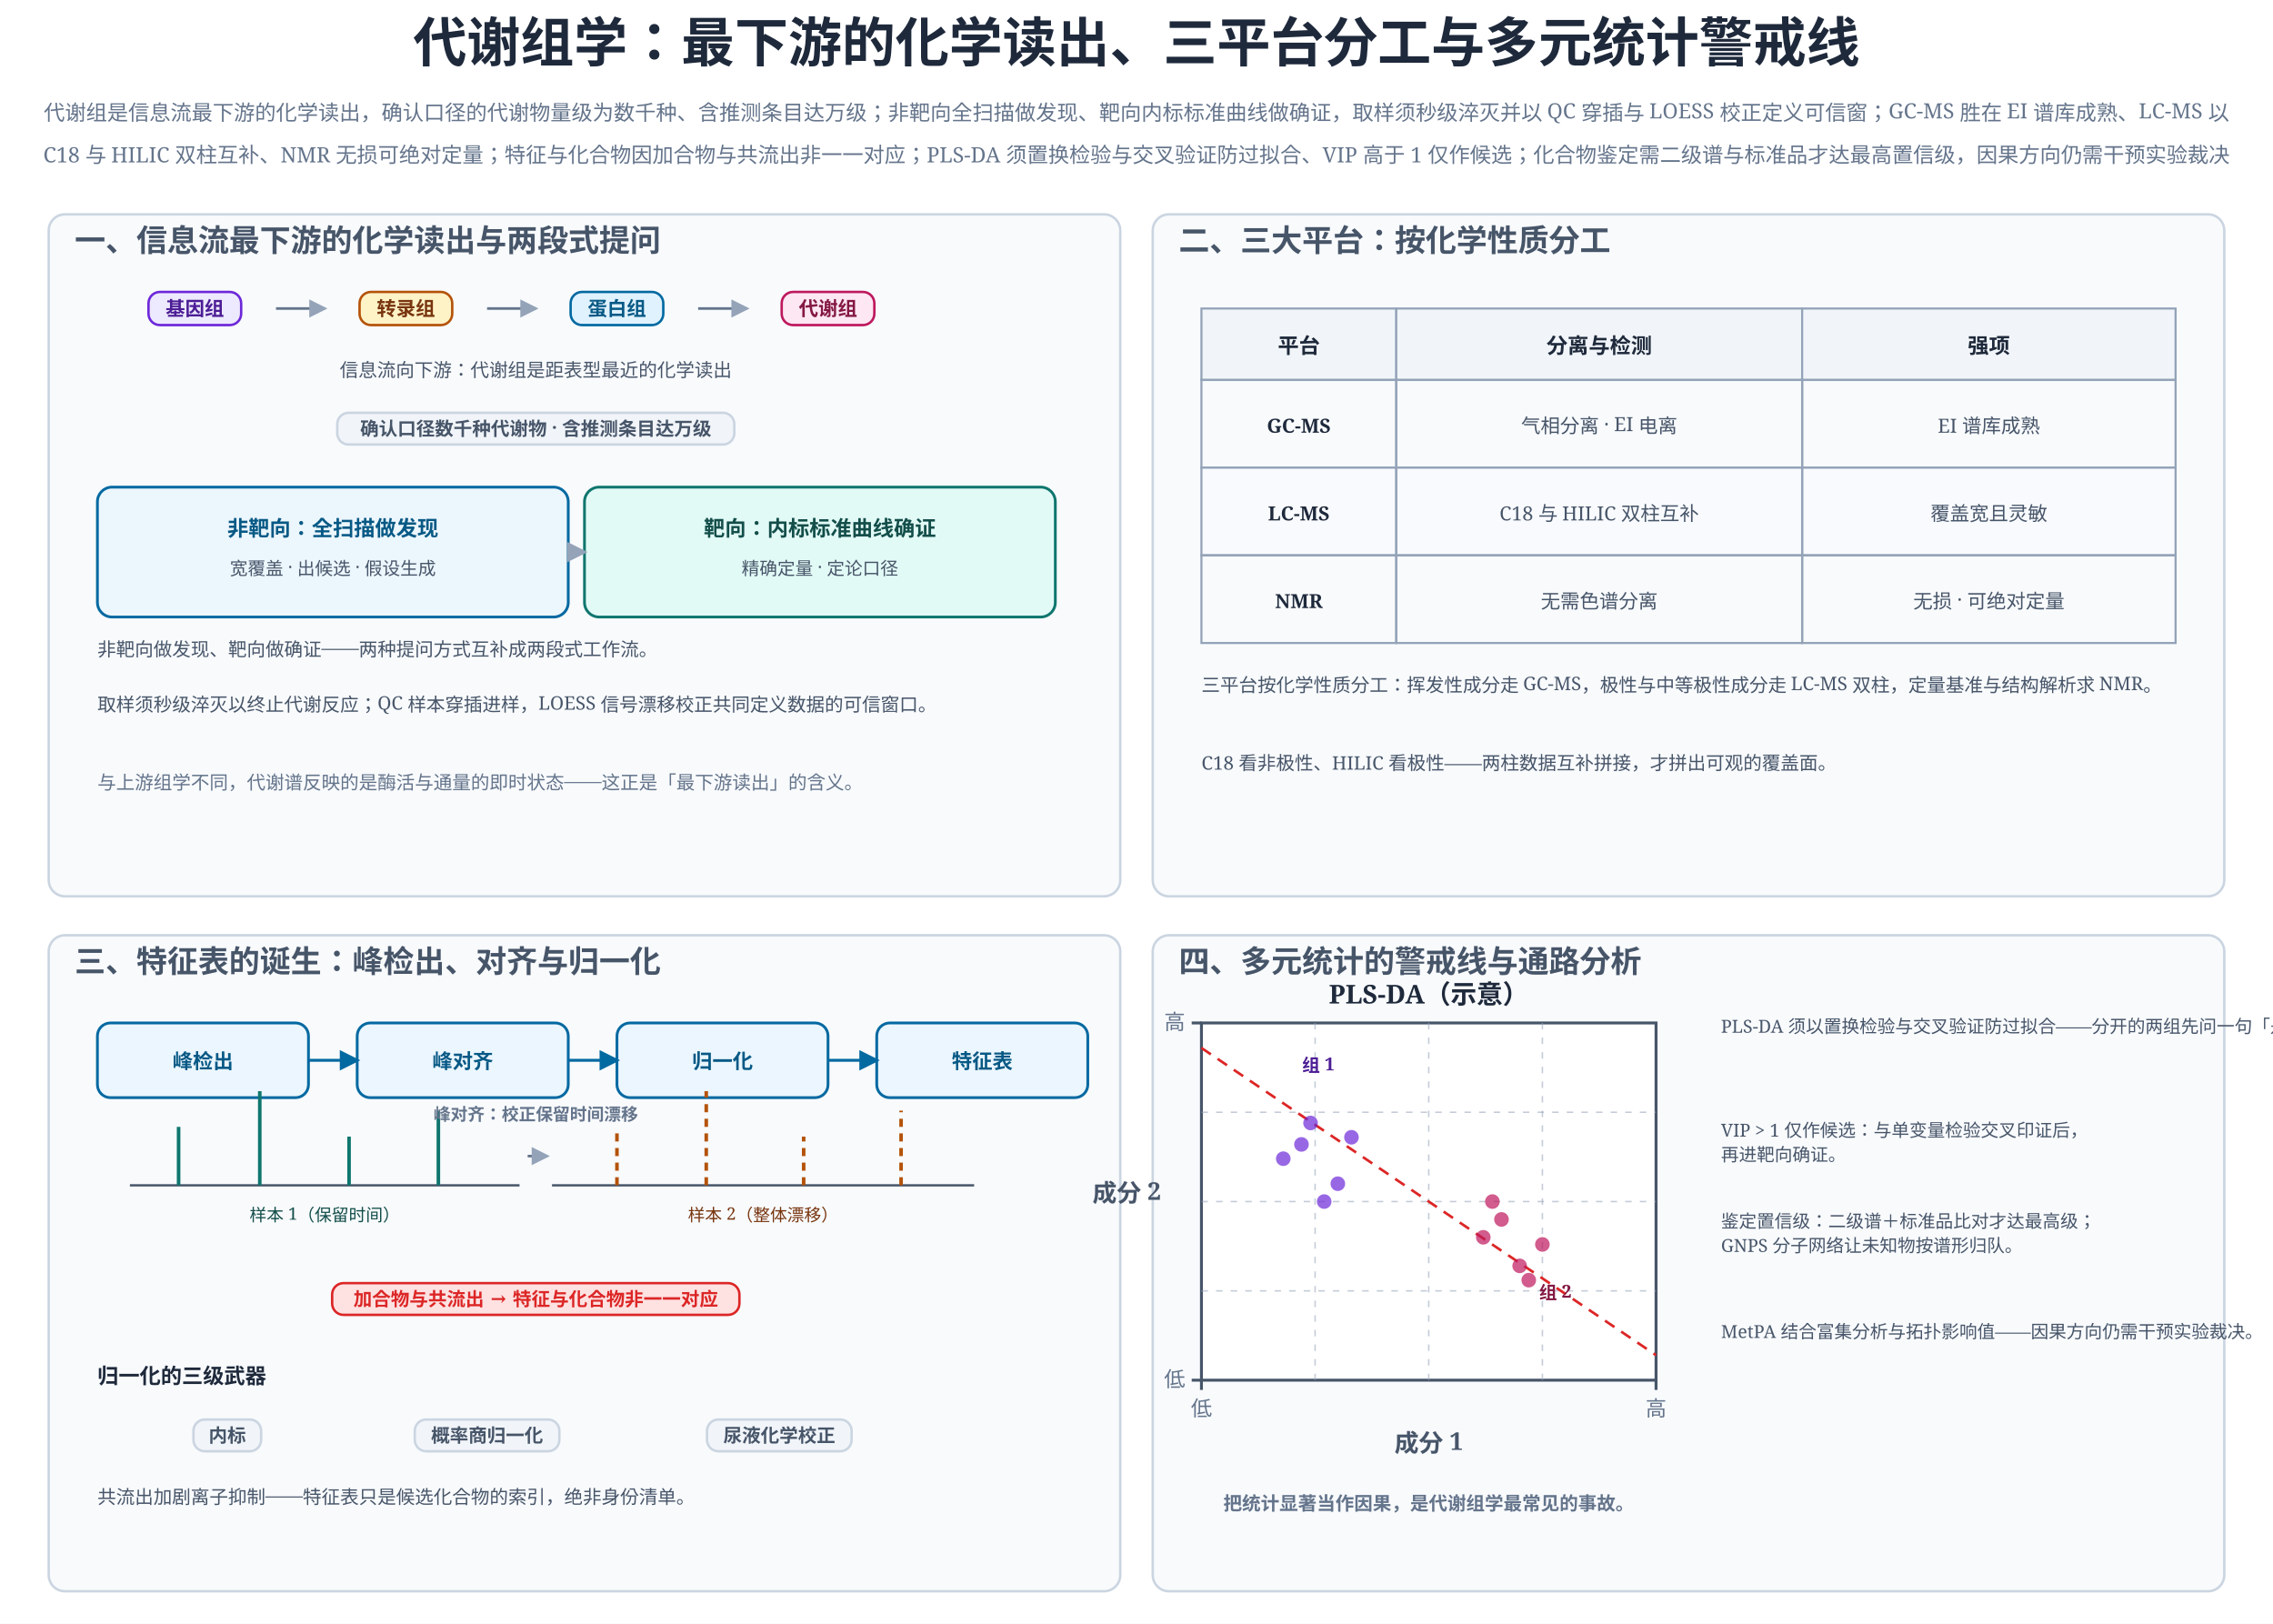
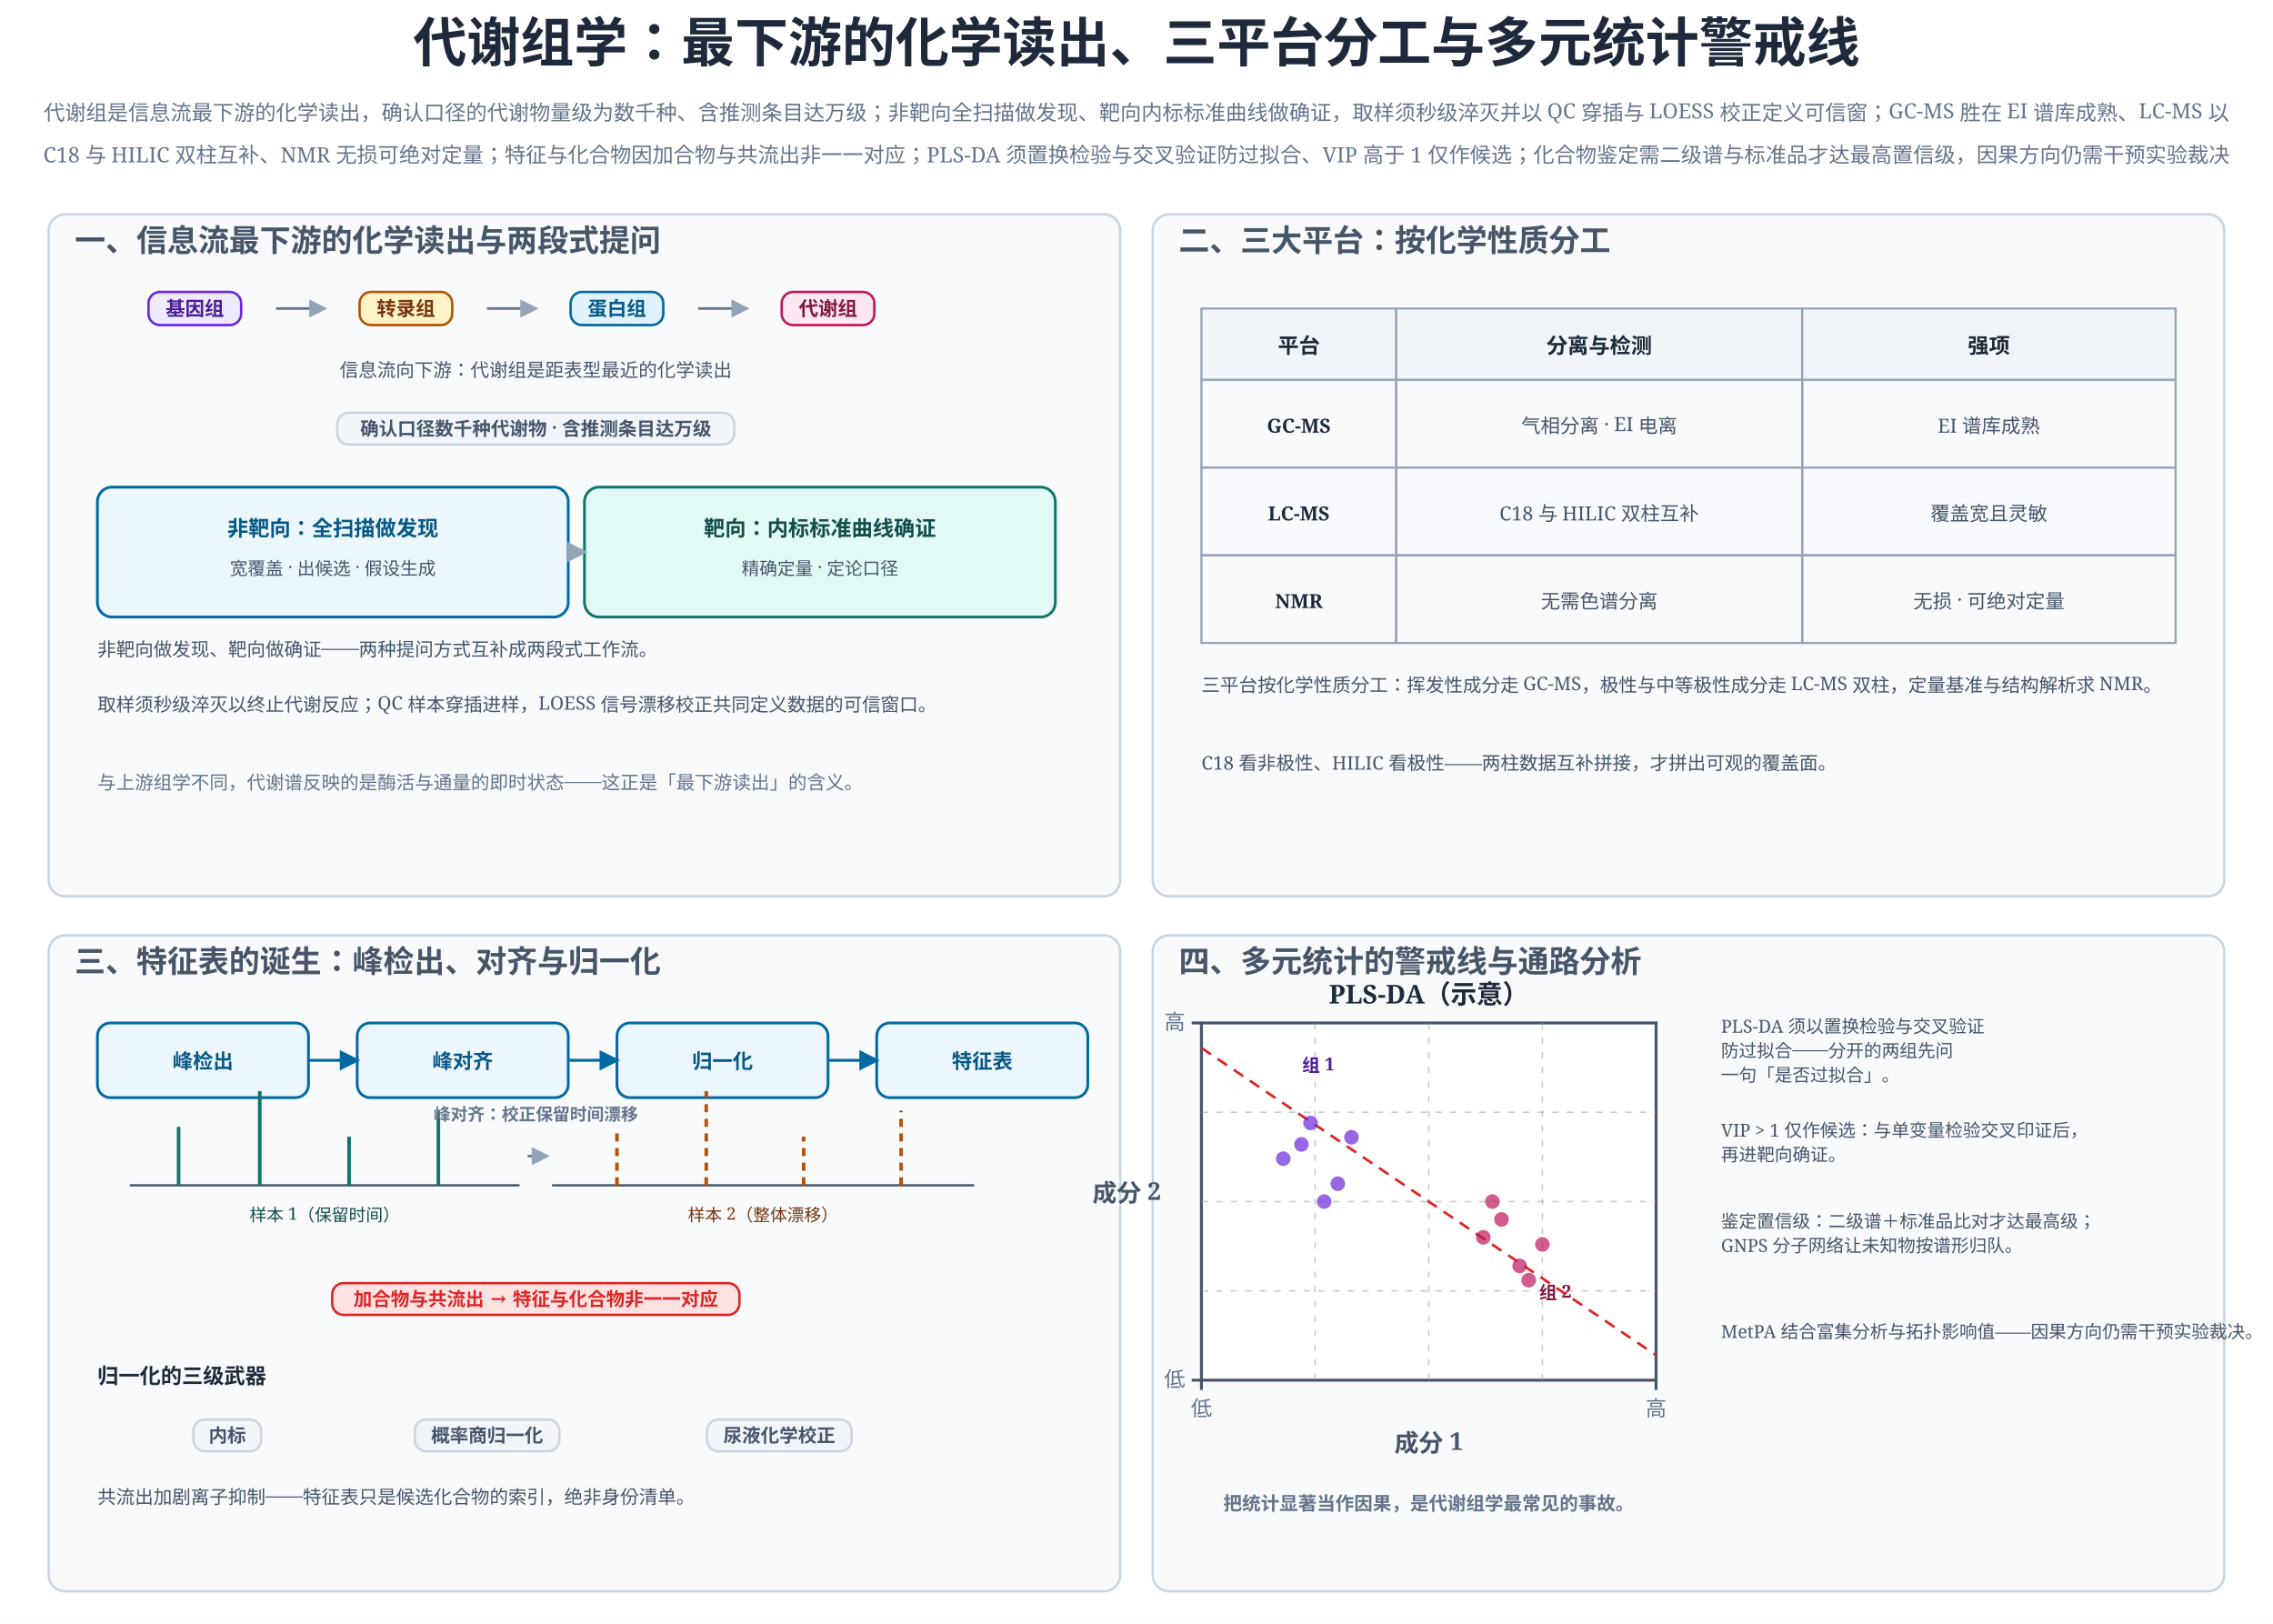
<svg xmlns="http://www.w3.org/2000/svg" width="1400" height="1000" viewBox="0 0 1400 1000" font-family="Noto Serif SC, LXGW WenKai, Songti SC, serif">
  <defs>
    <marker id="arr-ink" viewBox="0 0 10 10" refX="8.5" refY="5" markerWidth="7" markerHeight="7" orient="auto-start-reverse">
      <path d="M0,0 L10,5 L0,10 z" fill="#334155" />
    </marker>
    <marker id="arr-dna" viewBox="0 0 10 10" refX="8.5" refY="5" markerWidth="7" markerHeight="7" orient="auto-start-reverse">
      <path d="M0,0 L10,5 L0,10 z" fill="#0f766e" />
    </marker>
    <marker id="arr-rna" viewBox="0 0 10 10" refX="8.5" refY="5" markerWidth="7" markerHeight="7" orient="auto-start-reverse">
      <path d="M0,0 L10,5 L0,10 z" fill="#b45309" />
    </marker>
    <marker id="arr-pro" viewBox="0 0 10 10" refX="8.5" refY="5" markerWidth="7" markerHeight="7" orient="auto-start-reverse">
      <path d="M0,0 L10,5 L0,10 z" fill="#6d28d9" />
    </marker>
    <marker id="arr-enz" viewBox="0 0 10 10" refX="8.5" refY="5" markerWidth="7" markerHeight="7" orient="auto-start-reverse">
      <path d="M0,0 L10,5 L0,10 z" fill="#be185d" />
    </marker>
    <marker id="arr-acc" viewBox="0 0 10 10" refX="8.5" refY="5" markerWidth="7" markerHeight="7" orient="auto-start-reverse">
      <path d="M0,0 L10,5 L0,10 z" fill="#0369a1" />
    </marker>
    <marker id="arr-ok" viewBox="0 0 10 10" refX="8.5" refY="5" markerWidth="7" markerHeight="7" orient="auto-start-reverse">
      <path d="M0,0 L10,5 L0,10 z" fill="#059669" />
    </marker>
    <marker id="arr-warn" viewBox="0 0 10 10" refX="8.5" refY="5" markerWidth="7" markerHeight="7" orient="auto-start-reverse">
      <path d="M0,0 L10,5 L0,10 z" fill="#b45309" />
    </marker>
    <marker id="arr-bad" viewBox="0 0 10 10" refX="8.5" refY="5" markerWidth="7" markerHeight="7" orient="auto-start-reverse">
      <path d="M0,0 L10,5 L0,10 z" fill="#dc2626" />
    </marker>
    <marker id="arr-mute" viewBox="0 0 10 10" refX="8.5" refY="5" markerWidth="7" markerHeight="7" orient="auto-start-reverse">
      <path d="M0,0 L10,5 L0,10 z" fill="#94a3b8" />
    </marker>
  </defs>
  <rect x="0" y="0" width="1400" height="1000" fill="#ffffff" />
  <text x="700" y="38" text-anchor="middle" font-size="33" font-weight="700" fill="#1e293b">代谢组学：最下游的化学读出、三平台分工与多元统计警戒线</text>
  <text x="700" y="74" text-anchor="middle" font-size="13" fill="#64748b">代谢组是信息流最下游的化学读出，确认口径的代谢物量级为数千种、含推测条目达万级；非靶向全扫描做发现、靶向内标标准曲线做确证，取样须秒级淬灭并以 QC 穿插与 LOESS 校正定义可信窗；GC-MS 胜在 EI 谱库成熟、LC-MS 以 </text>
  <text x="700" y="100" text-anchor="middle" font-size="13" fill="#64748b">C18 与 HILIC 双柱互补、NMR 无损可绝对定量；特征与化合物因加合物与共流出非一一对应；PLS-DA 须置换检验与交叉验证防过拟合、VIP 高于 1 仅作候选；化合物鉴定需二级谱与标准品才达最高置信级，因果方向仍需干预实验裁决</text>
  <rect x="30" y="132" width="660" height="420" rx="10" fill="#f8fafc" stroke="#cbd5e1" stroke-width="1.5" />
  <text x="46" y="154.84" font-size="19" fill="#475569" font-weight="700">一、信息流最下游的化学读出与两段式提问</text>
  <rect x="91.46" y="179.8" width="57.08" height="20.4" rx="7" fill="#ede9fe" stroke="#6d28d9" stroke-width="1.5" />
  <text x="120" y="194.32" font-size="12" fill="#4c1d95" text-anchor="middle" font-weight="700">基因组</text>
  <line x1="170" y1="190" x2="200" y2="190" stroke="#64748b" stroke-width="1.6" marker-end="url(#arr-mute)" />
  <rect x="221.46" y="179.8" width="57.08" height="20.4" rx="7" fill="#fef3c7" stroke="#b45309" stroke-width="1.5" />
  <text x="250" y="194.32" font-size="12" fill="#78350f" text-anchor="middle" font-weight="700">转录组</text>
  <line x1="300" y1="190" x2="330" y2="190" stroke="#64748b" stroke-width="1.6" marker-end="url(#arr-mute)" />
  <rect x="351.46" y="179.8" width="57.08" height="20.4" rx="7" fill="#e0f2fe" stroke="#0369a1" stroke-width="1.5" />
  <text x="380" y="194.32" font-size="12" fill="#075985" text-anchor="middle" font-weight="700">蛋白组</text>
  <line x1="430" y1="190" x2="460" y2="190" stroke="#64748b" stroke-width="1.6" marker-end="url(#arr-mute)" />
  <rect x="481.46" y="179.8" width="57.08" height="20.4" rx="7" fill="#fce7f3" stroke="#be185d" stroke-width="1.5" />
  <text x="510" y="194.32" font-size="12" fill="#831843" text-anchor="middle" font-weight="700">代谢组</text>
  <text x="330" y="232" font-size="11.5" fill="#475569" text-anchor="middle">信息流向下游：代谢组是距表型最近的化学读出</text>
  <rect x="207.709" y="254.225" width="244.581" height="19.55" rx="7" fill="#f1f5f9" stroke="#cbd5e1" stroke-width="1.5" />
  <text x="330" y="268.14" font-size="11.5" fill="#475569" text-anchor="middle" font-weight="600">确认口径数千种代谢物 · 含推测条目达万级</text>
  <rect x="60" y="300" width="290" height="80" rx="9" fill="#e0f2fe" fill-opacity="0.5" stroke="#0369a1" stroke-width="1.7" />
  <text x="205" y="330" font-size="13" fill="#075985" text-anchor="middle" font-weight="700">非靶向：全扫描做发现</text>
  <text x="205" y="354" font-size="11" fill="#475569" text-anchor="middle">宽覆盖 · 出候选 · 假设生成</text>
  <rect x="360" y="300" width="290" height="80" rx="9" fill="#ccfbf1" fill-opacity="0.5" stroke="#0f766e" stroke-width="1.7" />
  <text x="505" y="330" font-size="13" fill="#134e4a" text-anchor="middle" font-weight="700">靶向：内标标准曲线确证</text>
  <text x="505" y="354" font-size="11" fill="#475569" text-anchor="middle">精确定量 · 定论口径</text>
  <line x1="350" y1="340" x2="360" y2="340" stroke="#64748b" stroke-width="1.8" marker-end="url(#arr-mute)" />
  <text x="60" y="404" font-size="11.5" fill="#475569">非靶向做发现、靶向做确证——两种提问方式互补成两段式工作流。</text>
  <text x="60" y="438" font-size="11.5" fill="#475569">取样须秒级淬灭以终止代谢反应；QC 样本穿插进样，LOESS 信号漂移校正共同定义数据的可信窗口。</text>
  <text x="60" y="486" font-size="11.5" fill="#64748b">与上游组学不同，代谢谱反映的是酶活与通量的即时状态——这正是「最下游读出」的含义。</text>
  <rect x="710" y="132" width="660" height="420" rx="10" fill="#f8fafc" stroke="#cbd5e1" stroke-width="1.5" />
  <text x="726" y="154.84" font-size="19" fill="#475569" font-weight="700">二、三大平台：按化学性质分工</text>
  <rect x="740" y="190" width="120" height="44" fill="#f1f5f9" stroke="#94a3b8" stroke-width="1.3" />
  <text x="800" y="217.5" font-size="13" fill="#1e293b" text-anchor="middle" font-weight="700">平台</text>
  <rect x="860" y="190" width="250" height="44" fill="#f1f5f9" stroke="#94a3b8" stroke-width="1.3" />
  <text x="985" y="217.5" font-size="13" fill="#1e293b" text-anchor="middle" font-weight="700">分离与检测</text>
  <rect x="1110" y="190" width="230" height="44" fill="#f1f5f9" stroke="#94a3b8" stroke-width="1.3" />
  <text x="1225" y="217.5" font-size="13" fill="#1e293b" text-anchor="middle" font-weight="700">强项</text>
  <rect x="740" y="234" width="120" height="54" fill="none" stroke="#94a3b8" stroke-width="1.3" />
  <text x="800" y="266.5" font-size="12" fill="#1e293b" text-anchor="middle" font-weight="700">GC-MS</text>
  <rect x="860" y="234" width="250" height="54" fill="none" stroke="#94a3b8" stroke-width="1.3" />
  <text x="985" y="266.5" font-size="12" fill="#475569" text-anchor="middle" font-weight="500">气相分离 · EI 电离</text>
  <rect x="1110" y="234" width="230" height="54" fill="none" stroke="#94a3b8" stroke-width="1.3" />
  <text x="1225" y="266.5" font-size="12" fill="#475569" text-anchor="middle" font-weight="500">EI 谱库成熟</text>
  <rect x="740" y="288" width="600" height="54" fill="#f8fafc" fill-opacity="0.85" />
  <rect x="740" y="288" width="120" height="54" fill="none" stroke="#94a3b8" stroke-width="1.3" />
  <text x="800" y="320.5" font-size="12" fill="#1e293b" text-anchor="middle" font-weight="700">LC-MS</text>
  <rect x="860" y="288" width="250" height="54" fill="none" stroke="#94a3b8" stroke-width="1.3" />
  <text x="985" y="320.5" font-size="12" fill="#475569" text-anchor="middle" font-weight="500">C18 与 HILIC 双柱互补</text>
  <rect x="1110" y="288" width="230" height="54" fill="none" stroke="#94a3b8" stroke-width="1.3" />
  <text x="1225" y="320.5" font-size="12" fill="#475569" text-anchor="middle" font-weight="500">覆盖宽且灵敏</text>
  <rect x="740" y="342" width="120" height="54" fill="none" stroke="#94a3b8" stroke-width="1.3" />
  <text x="800" y="374.5" font-size="12" fill="#1e293b" text-anchor="middle" font-weight="700">NMR</text>
  <rect x="860" y="342" width="250" height="54" fill="none" stroke="#94a3b8" stroke-width="1.3" />
  <text x="985" y="374.5" font-size="12" fill="#475569" text-anchor="middle" font-weight="500">无需色谱分离</text>
  <rect x="1110" y="342" width="230" height="54" fill="none" stroke="#94a3b8" stroke-width="1.3" />
  <text x="1225" y="374.5" font-size="12" fill="#475569" text-anchor="middle" font-weight="500">无损 · 可绝对定量</text>
  <text x="740" y="426" font-size="11.5" fill="#475569">三平台按化学性质分工：挥发性成分走 GC-MS，极性与中等极性成分走 LC-MS 双柱，定量基准与结构解析求 NMR。</text>
  <text x="740" y="474" font-size="11.5" fill="#475569">C18 看非极性、HILIC 看极性——两柱数据互补拼接，才拼出可观的覆盖面。</text>
  <rect x="30" y="576" width="660" height="404" rx="10" fill="#f8fafc" stroke="#cbd5e1" stroke-width="1.5" />
  <text x="46" y="598.84" font-size="19" fill="#475569" font-weight="700">三、特征表的诞生：峰检出、对齐与归一化</text>
  <rect x="60" y="630" width="130" height="46" rx="8" fill="#e0f2fe" fill-opacity="0.55" stroke="#0369a1" stroke-width="1.7" />
  <text x="125" y="658" font-size="12.5" fill="#075985" text-anchor="middle" font-weight="700">峰检出</text>
  <rect x="220" y="630" width="130" height="46" rx="8" fill="#e0f2fe" fill-opacity="0.55" stroke="#0369a1" stroke-width="1.7" />
  <text x="285" y="658" font-size="12.5" fill="#075985" text-anchor="middle" font-weight="700">峰对齐</text>
  <rect x="380" y="630" width="130" height="46" rx="8" fill="#e0f2fe" fill-opacity="0.55" stroke="#0369a1" stroke-width="1.7" />
  <text x="445" y="658" font-size="12.5" fill="#075985" text-anchor="middle" font-weight="700">归一化</text>
  <rect x="540" y="630" width="130" height="46" rx="8" fill="#e0f2fe" fill-opacity="0.55" stroke="#0369a1" stroke-width="1.7" />
  <text x="605" y="658" font-size="12.5" fill="#075985" text-anchor="middle" font-weight="700">特征表</text>
  <line x1="190" y1="653" x2="220" y2="653" stroke="#0369a1" stroke-width="1.8" marker-end="url(#arr-acc)" />
  <line x1="350" y1="653" x2="380" y2="653" stroke="#0369a1" stroke-width="1.8" marker-end="url(#arr-acc)" />
  <line x1="510" y1="653" x2="540" y2="653" stroke="#0369a1" stroke-width="1.8" marker-end="url(#arr-acc)" />
  <line x1="80" y1="730" x2="320" y2="730" stroke="#475569" stroke-width="1.4" />
  <line x1="110" y1="730" x2="110" y2="694" stroke="#0f766e" stroke-width="2.2" />
  <line x1="160" y1="730" x2="160" y2="672" stroke="#0f766e" stroke-width="2.2" />
  <line x1="215" y1="730" x2="215" y2="700" stroke="#0f766e" stroke-width="2.2" />
  <line x1="270" y1="730" x2="270" y2="684" stroke="#0f766e" stroke-width="2.2" />
  <line x1="340" y1="730" x2="600" y2="730" stroke="#475569" stroke-width="1.4" />
  <line x1="380" y1="730" x2="380" y2="694" stroke="#b45309" stroke-width="2.2" stroke-dasharray="5 4" />
  <line x1="435" y1="730" x2="435" y2="672" stroke="#b45309" stroke-width="2.2" stroke-dasharray="5 4" />
  <line x1="495" y1="730" x2="495" y2="700" stroke="#b45309" stroke-width="2.2" stroke-dasharray="5 4" />
  <line x1="555" y1="730" x2="555" y2="684" stroke="#b45309" stroke-width="2.2" stroke-dasharray="5 4" />
  <line x1="325" y1="712" x2="337" y2="712" stroke="#64748b" stroke-width="1.6" marker-end="url(#arr-mute)" />
  <text x="200" y="752" font-size="10.5" fill="#134e4a" text-anchor="middle">样本 1（保留时间）</text>
  <text x="470" y="752" font-size="10.5" fill="#78350f" text-anchor="middle">样本 2（整体漂移）</text>
  <text x="330" y="690" font-size="10.5" fill="#64748b" text-anchor="middle" font-weight="700">峰对齐：校正保留时间漂移</text>
  <rect x="204.57" y="790.225" width="250.859" height="19.55" rx="7" fill="#fee2e2" stroke="#dc2626" stroke-width="1.5" />
  <text x="330" y="804.14" font-size="11.5" fill="#dc2626" text-anchor="middle" font-weight="700">加合物与共流出 → 特征与化合物非一一对应</text>
  <text x="60" y="852" font-size="13" fill="#1e293b" font-weight="700">归一化的三级武器</text>
  <rect x="119.155" y="874.225" width="41.69" height="19.55" rx="7" fill="#f1f5f9" stroke="#cbd5e1" stroke-width="1.5" />
  <text x="140" y="888.14" font-size="11.5" fill="#475569" text-anchor="middle" font-weight="600">内标</text>
  <rect x="255.465" y="874.225" width="89.07" height="19.55" rx="7" fill="#f1f5f9" stroke="#cbd5e1" stroke-width="1.5" />
  <text x="300" y="888.14" font-size="11.5" fill="#475569" text-anchor="middle" font-weight="600">概率商归一化</text>
  <rect x="435.465" y="874.225" width="89.07" height="19.55" rx="7" fill="#f1f5f9" stroke="#cbd5e1" stroke-width="1.5" />
  <text x="480" y="888.14" font-size="11.5" fill="#475569" text-anchor="middle" font-weight="600">尿液化学校正</text>
  <text x="60" y="926" font-size="11.5" fill="#475569">共流出加剧离子抑制——特征表只是候选化合物的索引，绝非身份清单。</text>
  <rect x="710" y="576" width="660" height="404" rx="10" fill="#f8fafc" stroke="#cbd5e1" stroke-width="1.5" />
  <text x="726" y="598.84" font-size="19" fill="#475569" font-weight="700">四、多元统计的警戒线与通路分析</text>
  <rect x="740" y="630" width="280" height="220" fill="#ffffff" stroke="#475569" stroke-width="1.8" />
  <line x1="740" y1="795" x2="1020" y2="795" stroke="#94a3b8" stroke-width="0.9" stroke-dasharray="4 5" opacity="0.55" />
  <line x1="810" y1="850" x2="810" y2="630" stroke="#94a3b8" stroke-width="0.9" stroke-dasharray="4 5" opacity="0.55" />
  <line x1="740" y1="740" x2="1020" y2="740" stroke="#94a3b8" stroke-width="0.9" stroke-dasharray="4 5" opacity="0.55" />
  <line x1="880" y1="850" x2="880" y2="630" stroke="#94a3b8" stroke-width="0.9" stroke-dasharray="4 5" opacity="0.55" />
  <line x1="740" y1="685" x2="1020" y2="685" stroke="#94a3b8" stroke-width="0.9" stroke-dasharray="4 5" opacity="0.55" />
  <line x1="950" y1="850" x2="950" y2="630" stroke="#94a3b8" stroke-width="0.9" stroke-dasharray="4 5" opacity="0.55" />
  <line x1="740" y1="850" x2="740" y2="856" stroke="#475569" stroke-width="1.8" />
  <text x="740" y="872" font-size="13" fill="#64748b" text-anchor="middle">低</text>
  <line x1="1020" y1="850" x2="1020" y2="856" stroke="#475569" stroke-width="1.8" />
  <text x="1020" y="872" font-size="13" fill="#64748b" text-anchor="middle">高</text>
  <line x1="734" y1="850" x2="740" y2="850" stroke="#475569" stroke-width="1.8" />
  <text x="730" y="854" font-size="13" fill="#64748b" text-anchor="end">低</text>
  <line x1="734" y1="630" x2="740" y2="630" stroke="#475569" stroke-width="1.8" />
  <text x="730" y="634" font-size="13" fill="#64748b" text-anchor="end">高</text>
  <text x="880" y="894" font-size="15" fill="#475569" text-anchor="middle" font-weight="600">成分 1</text>
  <text x="694" y="740" font-size="15" fill="#475569" text-anchor="middle" font-weight="600">成分 2</text>
  <text x="880" y="618" font-size="16" fill="#1e293b" text-anchor="middle" font-weight="700">PLS-DA（示意）</text>
  <path d="M740.0,645.4 L1020.0,834.6" fill="none" stroke="#dc2626" stroke-width="1.6" stroke-dasharray="7 5" />
  <circle cx="790.4" cy="713.6" r="4.5" fill="#6d28d9" fill-opacity="0.7" />
  <circle cx="807.2" cy="691.6" r="4.5" fill="#6d28d9" fill-opacity="0.7" />
  <circle cx="824" cy="729" r="4.5" fill="#6d28d9" fill-opacity="0.7" />
  <circle cx="801.6" cy="704.8" r="4.5" fill="#6d28d9" fill-opacity="0.7" />
  <circle cx="832.4" cy="700.4" r="4.5" fill="#6d28d9" fill-opacity="0.7" />
  <circle cx="815.6" cy="740" r="4.5" fill="#6d28d9" fill-opacity="0.7" />
  <circle cx="913.6" cy="762" r="4.5" fill="#be185d" fill-opacity="0.7" />
  <circle cx="936" cy="779.6" r="4.5" fill="#be185d" fill-opacity="0.7" />
  <circle cx="924.8" cy="751" r="4.5" fill="#be185d" fill-opacity="0.7" />
  <circle cx="950" cy="766.4" r="4.5" fill="#be185d" fill-opacity="0.7" />
  <circle cx="941.6" cy="788.4" r="4.5" fill="#be185d" fill-opacity="0.7" />
  <circle cx="919.2" cy="740" r="4.5" fill="#be185d" fill-opacity="0.7" />
  <text x="812" y="660" font-size="11" fill="#4c1d95" text-anchor="middle" font-weight="700">组 1</text>
  <text x="958" y="800" font-size="11" fill="#831843" text-anchor="middle" font-weight="700">组 2</text>
-   <text x="1060" y="636" font-size="11" fill="#475569">PLS-DA 须以置换检验与交叉验证防过拟合——分开的两组先问一句「是否过拟合」。</text>
+   <text x="1060" y="636" font-size="11" fill="#475569">PLS-DA 须以置换检验与交叉验证</text>
+   <text x="1060" y="651" font-size="11" fill="#475569">防过拟合——分开的两组先问</text>
+   <text x="1060" y="666" font-size="11" fill="#475569">一句「是否过拟合」。</text>
  <text x="1060" y="700" font-size="11" fill="#475569">VIP &gt; 1 仅作候选：与单变量检验交叉印证后，</text>
  <text x="1060" y="715" font-size="11" fill="#475569">再进靶向确证。</text>
  <text x="1060" y="756" font-size="11" fill="#475569">鉴定置信级：二级谱＋标准品比对才达最高级；</text>
  <text x="1060" y="771" font-size="11" fill="#475569">GNPS 分子网络让未知物按谱形归队。</text>
  <text x="1060" y="824" font-size="11" fill="#475569">MetPA 结合富集分析与拓扑影响值——因果方向仍需干预实验裁决。</text>
  <text x="880" y="930" font-size="11.5" fill="#64748b" text-anchor="middle" font-weight="600">把统计显著当作因果，是代谢组学最常见的事故。</text>
</svg>
